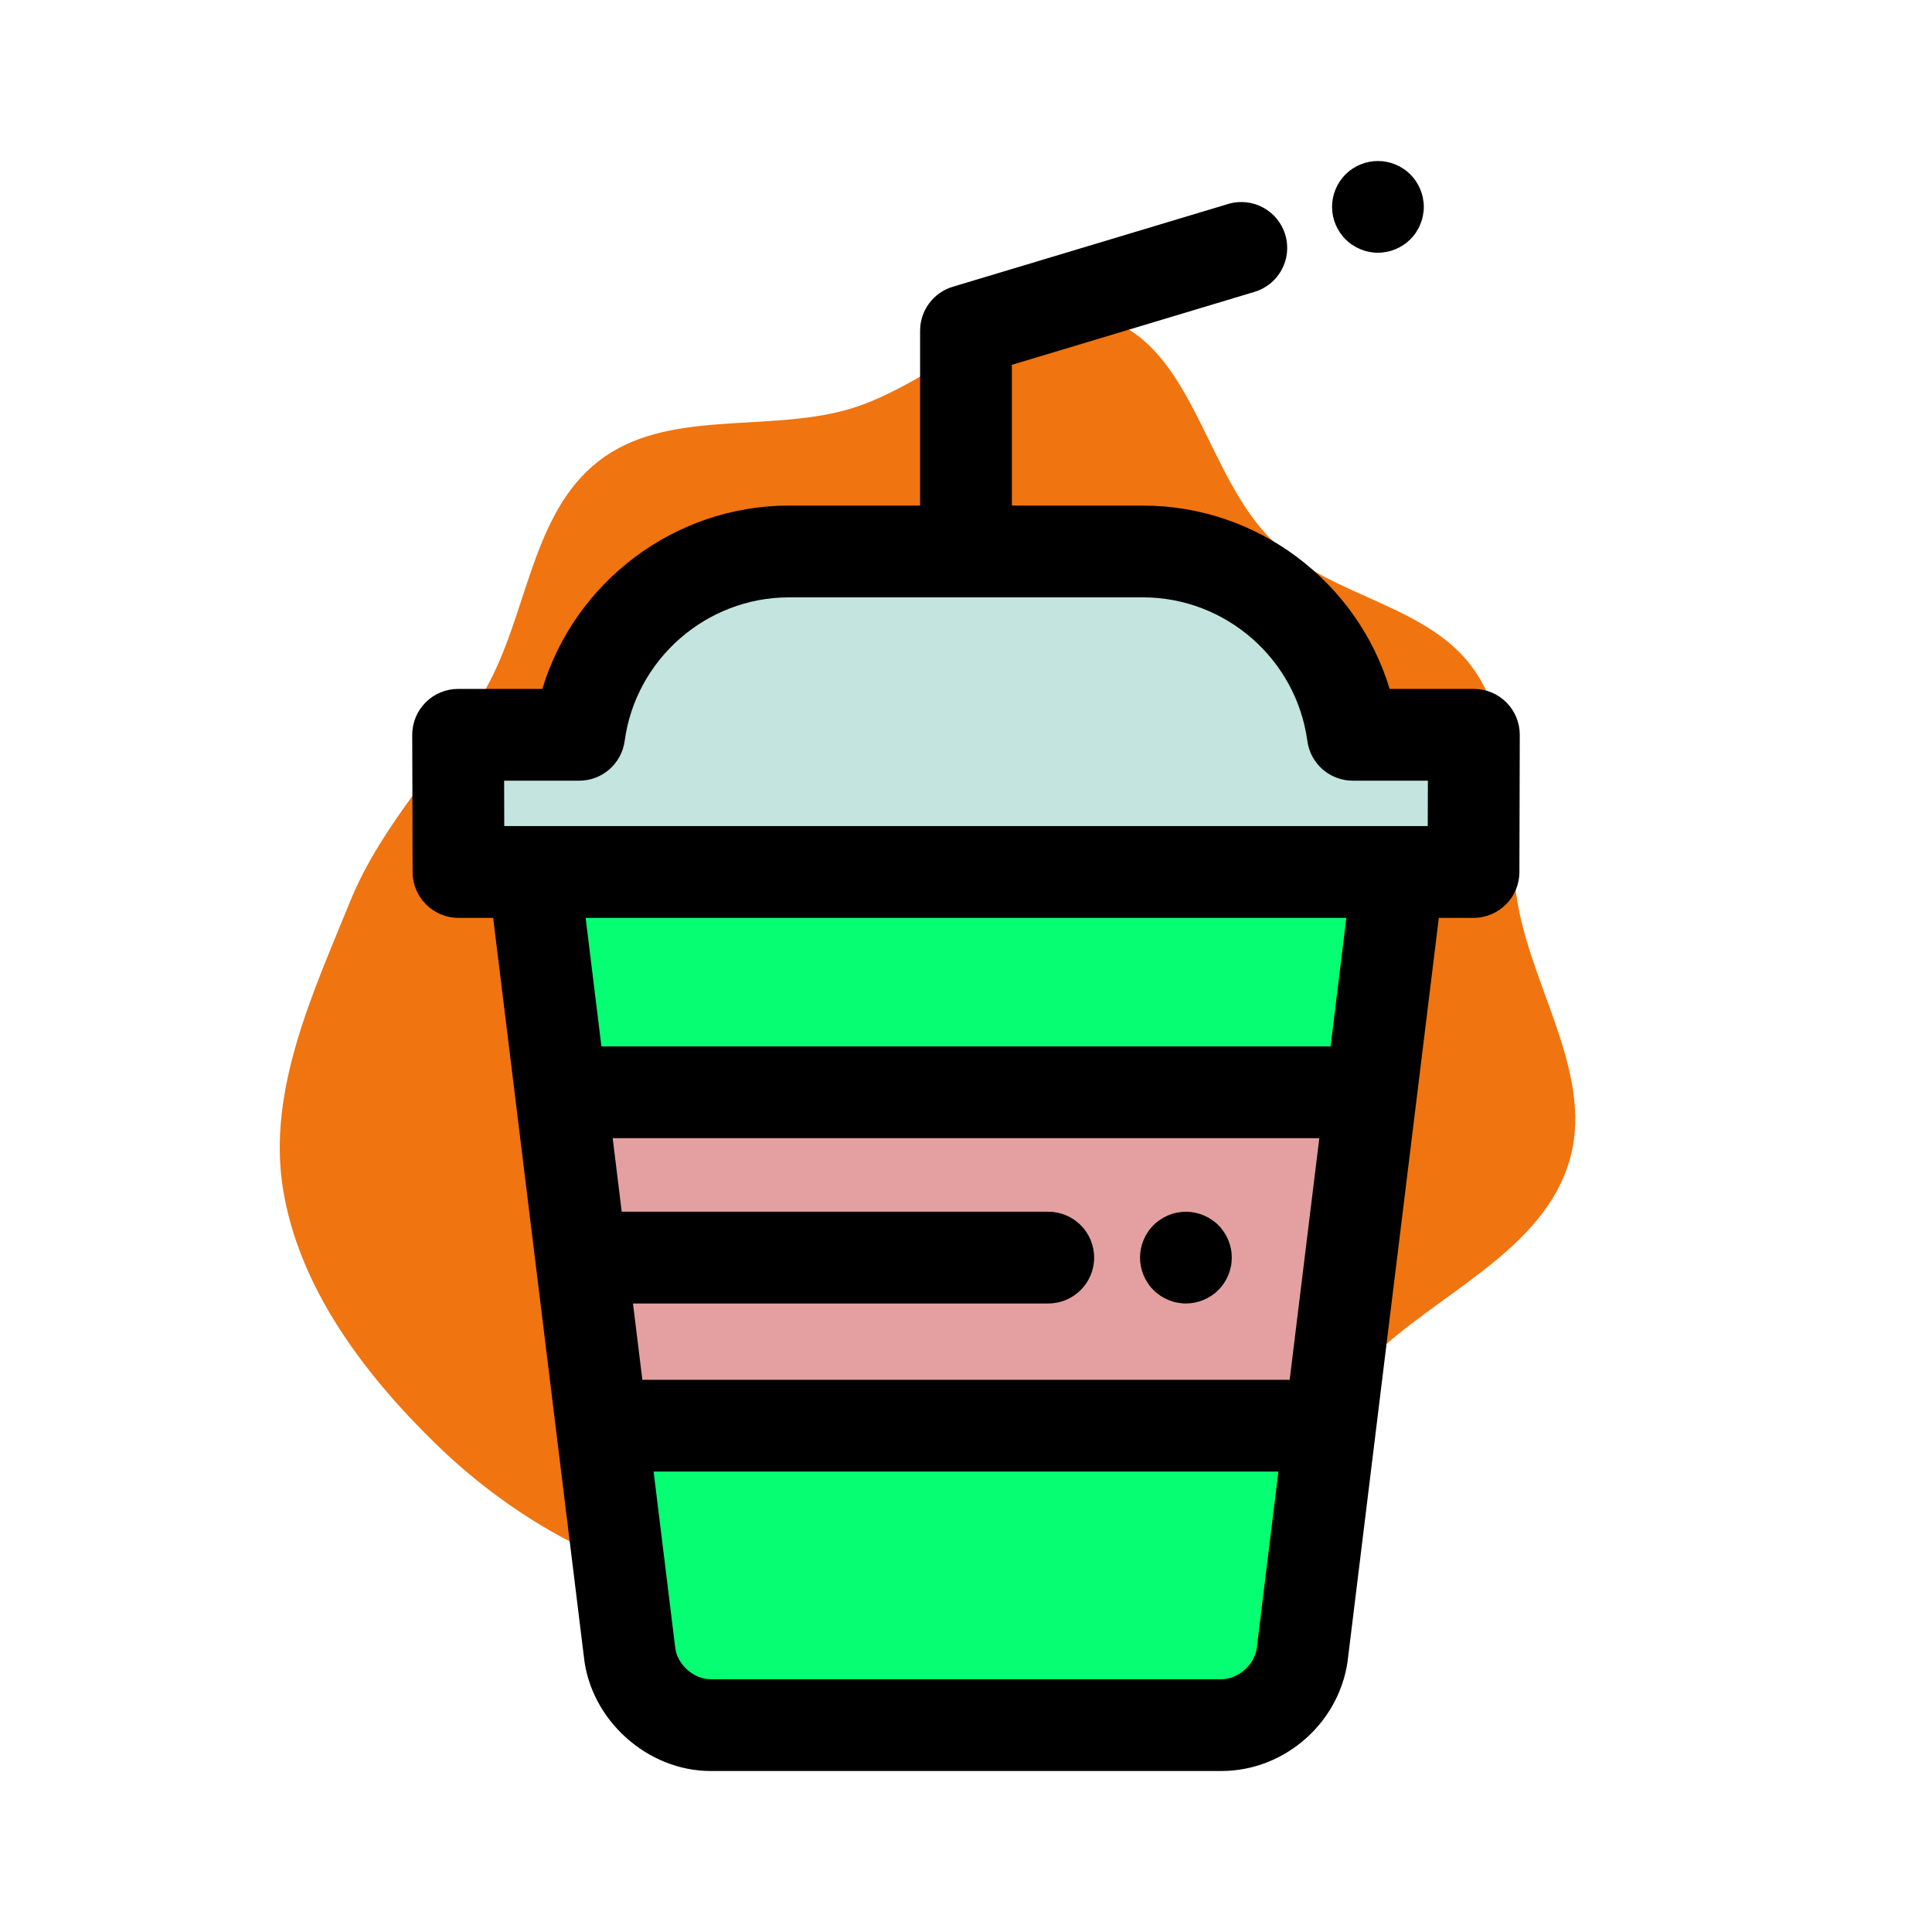
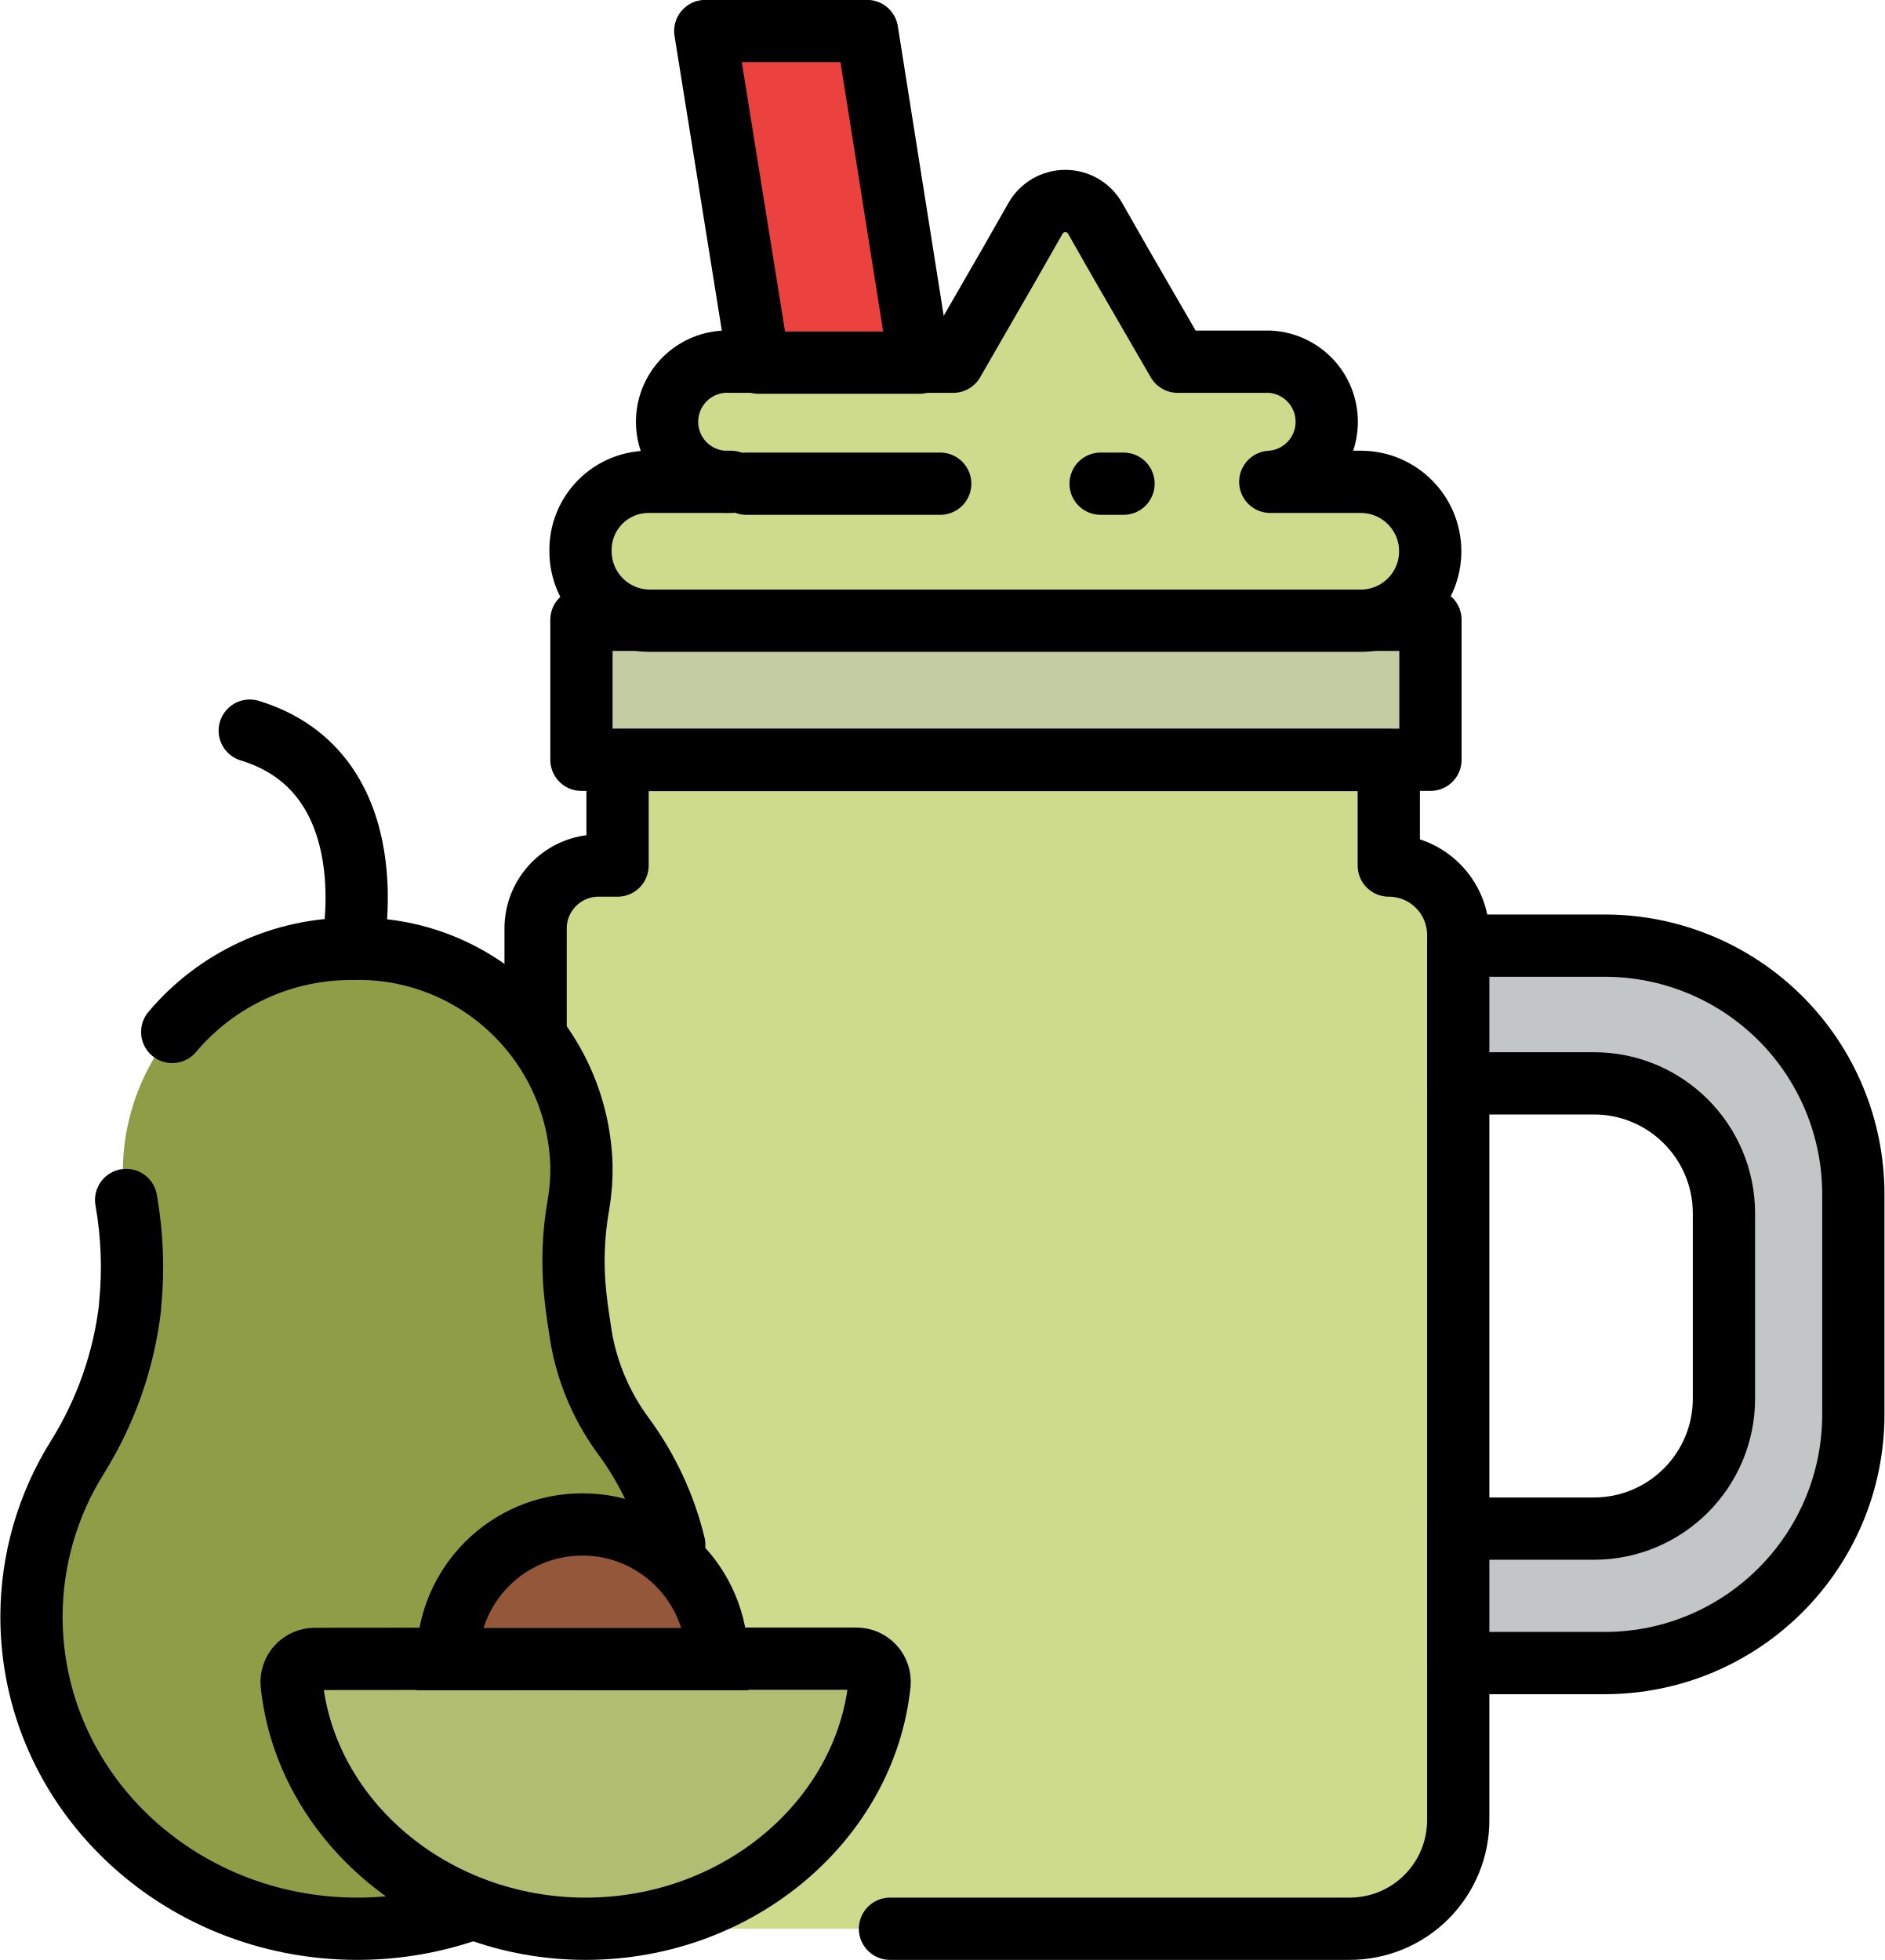
- <svg xmlns="http://www.w3.org/2000/svg" height="800px" width="800px" version="1.1" id="Layer_1" viewBox="-51.2 -51.2 614.39 614.39" xml:space="preserve" fill="#000000">
-   <g id="SVGRepo_bgCarrier" stroke-width="0" transform="translate(53.75937,53.75937), scale(0.79)">
-     <path transform="translate(-51.2, -51.2), scale(19.19969)" d="M16,28.419C17.681,28.088,19.323,27.67,20.85,26.892C22.334,26.136,23.552,25.025,24.808,23.931C26.185,22.733,28.114,21.855,28.644,20.108C29.175,18.357,27.927,16.58,27.584,14.782C27.266,13.117,27.625,11.242,26.682,9.833C25.741,8.425,23.683,8.282,22.456,7.114C21.016,5.743,20.786,3.006,18.888,2.415C17.053,1.844,15.368,3.81,13.52,4.333C11.793,4.821,9.726,4.313,8.305,5.409C6.882,6.507,6.816,8.622,5.932,10.187C5.056,11.738,3.76,12.993,3.089,14.643C2.306,16.571,1.354,18.598,1.677,20.654C2.005,22.732,3.372,24.545,4.878,26.014C6.353,27.452,8.205,28.551,10.218,28.986C12.132,29.4,14.079,28.797,16,28.419" fill="#f0740f" strokewidth="0" />
-   </g>
-   <g id="SVGRepo_tracerCarrier" stroke-linecap="round" stroke-linejoin="round" />
-   <g id="SVGRepo_iconCarrier">
-     <path style="fill:#06fe72;" d="M118.543,226.097l8.601,70.06l13.022,106.028l8.795,71.691c1.223,12.94,12.859,23.53,25.854,23.53 h162.357c13.009,0,24.645-10.589,25.867-23.53l8.795-71.691l13.009-106.028l8.601-70.06L118.543,226.097L118.543,226.097z" />
-     <polygon style="fill:#e4a0a0;" points="384.845,296.157 371.836,402.184 140.166,402.184 127.144,296.157 " />
-     <path style="fill:#c3e4df;" d="M417.509,182.471h-38.504l0,0c-4.519-33.393-33.028-58.301-66.725-58.301H199.713 c-33.696,0-62.205,24.91-66.725,58.301l0,0H94.485l0.12,43.626h322.784L417.509,182.471z" />
-     <path d="M325.936,363.318c-0.963,0-1.912-0.102-2.86-0.292c-0.934-0.175-1.853-0.465-2.729-0.83s-1.722-0.804-2.524-1.344 c-0.788-0.524-1.547-1.137-2.218-1.808c-0.671-0.671-1.284-1.417-1.809-2.219c-0.525-0.788-0.978-1.634-1.342-2.51 c-0.365-0.89-0.642-1.809-0.832-2.743c-0.19-0.935-0.292-1.897-0.292-2.845s0.102-1.912,0.292-2.845s0.467-1.853,0.832-2.729 c0.365-0.889,0.817-1.735,1.342-2.523c0.525-0.803,1.138-1.548,1.809-2.219c0.671-0.671,1.43-1.284,2.218-1.808 c0.803-0.525,1.649-0.979,2.524-1.344c0.876-0.365,1.795-0.641,2.729-0.83c1.882-0.379,3.823-0.379,5.706,0 c0.934,0.19,1.853,0.466,2.729,0.83c0.876,0.365,1.722,0.819,2.524,1.344c0.788,0.524,1.547,1.137,2.218,1.808 c0.671,0.671,1.27,1.417,1.809,2.219c0.525,0.788,0.978,1.634,1.342,2.523c0.365,0.877,0.642,1.795,0.832,2.729 c0.19,0.935,0.277,1.897,0.277,2.845s-0.088,1.912-0.277,2.845c-0.19,0.934-0.467,1.853-0.832,2.743 c-0.365,0.876-0.817,1.722-1.342,2.51c-0.54,0.803-1.138,1.548-1.809,2.219C333.524,361.757,329.774,363.318,325.936,363.318z" />
-     <path d="M386.99,29.174c-0.948,0-1.912-0.101-2.845-0.292c-0.934-0.174-1.853-0.465-2.729-0.83c-0.89-0.365-1.736-0.819-2.524-1.342 c-0.803-0.525-1.547-1.138-2.218-1.809c-2.714-2.714-4.275-6.479-4.275-10.317s1.561-7.602,4.275-10.315 c0.671-0.671,1.415-1.286,2.218-1.809c0.788-0.525,1.634-0.978,2.524-1.342c0.876-0.365,1.795-0.657,2.729-0.832 c1.882-0.379,3.809-0.379,5.691,0c0.934,0.175,1.853,0.467,2.729,0.832c0.89,0.365,1.736,0.817,2.524,1.342 c0.803,0.524,1.547,1.138,2.218,1.809s1.284,1.415,1.809,2.218c0.525,0.788,0.978,1.634,1.342,2.524 c0.365,0.876,0.657,1.793,0.832,2.727c0.19,0.935,0.292,1.898,0.292,2.845c0,0.948-0.102,1.913-0.292,2.845 c-0.175,0.934-0.467,1.855-0.832,2.729c-0.365,0.89-0.817,1.735-1.342,2.523c-0.525,0.804-1.138,1.548-1.809,2.219 c-0.671,0.671-1.415,1.284-2.218,1.809c-0.788,0.524-1.634,0.978-2.524,1.342c-0.876,0.365-1.795,0.657-2.729,0.83 C388.901,29.072,387.938,29.174,386.99,29.174z" />
-     <path d="M427.84,172.168c-2.737-2.745-6.456-4.287-10.333-4.287h-26.79c-10.277-33.992-42.003-58.301-78.44-58.301h-41.694V64.815 l77.164-23.199c7.718-2.32,12.094-10.457,9.774-18.174c-2.32-7.718-10.461-12.097-18.176-9.772l-87.555,26.323 c-6.168,1.855-10.391,7.532-10.391,13.973v55.612h-41.688c-36.436,0-68.163,24.309-78.44,58.301H94.485 c-3.877,0-7.595,1.544-10.333,4.287c-2.737,2.746-4.271,6.467-4.259,10.344l0.12,43.625c0.022,8.043,6.549,14.553,14.592,14.553 h11.029l28.822,234.785c2.028,20.159,20.085,36.521,40.36,36.521h162.357c20.629,0,38.32-16.025,40.373-36.525l28.809-234.781 h11.033c8.043,0,14.57-6.51,14.592-14.553l0.12-43.624C432.111,178.633,430.579,174.914,427.84,172.168z M132.989,197.063 c7.302,0,13.48-5.398,14.461-12.635c3.524-26.034,25.993-45.666,52.264-45.666h112.566c26.272,0,48.741,19.632,52.264,45.666 c0.979,7.238,7.157,12.635,14.461,12.635h23.873l-0.039,14.44H109.156l-0.039-14.44H132.989z M358.923,387.592H153.075 l-2.981-24.272h132.058c8.059,0,14.592-6.534,14.592-14.592c0-8.058-6.533-14.592-14.592-14.592H146.51l-2.872-23.387h224.715 L358.923,387.592z M348.513,472.501c-0.519,5.494-5.819,10.311-11.341,10.311H174.815c-5.514,0-10.808-4.818-11.328-10.311 c-0.013-0.134-0.028-0.27-0.044-0.403l-6.791-55.322h198.692l-6.788,55.322C348.541,472.232,348.526,472.366,348.513,472.501z M371.936,281.563H140.055l-5.018-40.875h241.915L371.936,281.563z" />
+ <svg xmlns="http://www.w3.org/2000/svg" viewBox="0 0 81.41 84.69">
+   <defs>
+     <style>.cls-1{fill:#c4cca3;}.cls-1,.cls-2,.cls-3,.cls-7,.cls-8,.cls-9{stroke:#000;stroke-width:2.69px;}.cls-1,.cls-2,.cls-3,.cls-7,.cls-9{stroke-linecap:round;stroke-linejoin:round;}.cls-2,.cls-4{fill:#cfdb8c;}.cls-3{fill:none;}.cls-5{fill:#c3c6c7;}.cls-6{fill:#8f9e46;}.cls-7{fill:#b1bd70;}.cls-8{fill:#95573a;stroke-miterlimit:10;}.cls-9{fill:#eb423f;}</style>
+   </defs>
+   <g id="Layer_2" data-name="Layer 2">
+     <g id="Layer_1-2" data-name="Layer 1">
+       <rect class="cls-1" x="25.12" y="26.78" width="36.68" height="6.05" />
+       <path class="cls-2" d="M61.79,23.82a3,3,0,0,1-3,3H28.08a3,3,0,0,1-3-3,2.94,2.94,0,0,1,3-3h3.5a2.6,2.6,0,1,1,0-5.19h9.6l2.42-4.2,1.14-2a1.48,1.48,0,0,1,2.57,0l1.14,2,2.43,4.2h4a2.6,2.6,0,0,1,0,5.19h3.95A3,3,0,0,1,61.79,23.82Z" />
+       <line class="cls-3" x1="32.24" y1="20.9" x2="40.62" y2="20.9" />
+       <line class="cls-3" x1="47.55" y1="20.9" x2="48.54" y2="20.9" />
+       <path class="cls-4" d="M23.14,43.45V40.12a2.72,2.72,0,0,1,2.72-2.72h.82V32.84H60V37.4h0a3,3,0,0,1,3,3V78.65a4.69,4.69,0,0,1-4.7,4.69H26.17a3,3,0,0,1-3-3V43.45" />
+       <path class="cls-3" d="M23.14,44.44V40.12a2.72,2.72,0,0,1,2.72-2.72h.82V32.84H60V37.4h0a3,3,0,0,1,3,3V78.65a4.69,4.69,0,0,1-4.7,4.69H38.45" />
+       <path class="cls-5" d="M80.07,51.6v9.51A10.75,10.75,0,0,1,69.32,71.86H63V66.05h5.86a5.62,5.62,0,0,0,5.62-5.62v-8a5.62,5.62,0,0,0-5.62-5.62H63V40.86h6.29A10.74,10.74,0,0,1,80.07,51.6Z" />
+       <path class="cls-3" d="M80.07,51.6v9.51A10.75,10.75,0,0,1,69.32,71.86H63V66.05h5.86a5.62,5.62,0,0,0,5.62-5.62v-8a5.62,5.62,0,0,0-5.62-5.62H63V40.86h6.29A10.74,10.74,0,0,1,80.07,51.6Z" />
+       <path class="cls-6" d="M29.5,69.85c0,7.45-6.3,13.49-14.08,13.49S1.34,77.3,1.34,69.85a13,13,0,0,1,2-6.91,15.71,15.71,0,0,0,2.26-6.46v-.07a16.6,16.6,0,0,0-.17-4.56,8.81,8.81,0,0,1-.12-1.46A9.64,9.64,0,0,1,15.21,41a9.65,9.65,0,0,1,9.91,9.36A9,9,0,0,1,25,52,13.88,13.88,0,0,0,24.86,56c.06.57.15,1.15.24,1.73a10.12,10.12,0,0,0,1.84,4.33A13.08,13.08,0,0,1,29.5,69.85Z" />
+       <path class="cls-3" d="M7.44,44.59A10.1,10.1,0,0,1,15.21,41a9.65,9.65,0,0,1,9.91,9.36A9,9,0,0,1,25,52,13.88,13.88,0,0,0,24.86,56c.06.57.15,1.15.24,1.73a10.12,10.12,0,0,0,1.84,4.33,13.11,13.11,0,0,1,2.19,4.69" />
+       <path class="cls-3" d="M20.44,82.46a14.59,14.59,0,0,1-5,.88c-7.77,0-14.08-6-14.08-13.49a13,13,0,0,1,2-6.91,15.71,15.71,0,0,0,2.26-6.46v-.07a16.6,16.6,0,0,0-.17-4.56" />
+       <path class="cls-7" d="M25.27,71.67H37a1,1,0,0,1,1,1.08c-.61,5.9-6.1,10.59-12.7,10.59s-12.09-4.68-12.7-10.59a1,1,0,0,1,1-1.07Z" />
+       <path class="cls-8" d="M25.16,71.69H19.34a5.82,5.82,0,0,1,11.64,0Z" />
+       <polygon class="cls-9" points="39.73 15.67 32.77 15.67 30.47 1.34 37.46 1.34 39.73 15.67" />
+       <path class="cls-3" d="M15.21,41s1.63-7.58-4.42-9.43" />
+     </g>
  </g>
</svg>
